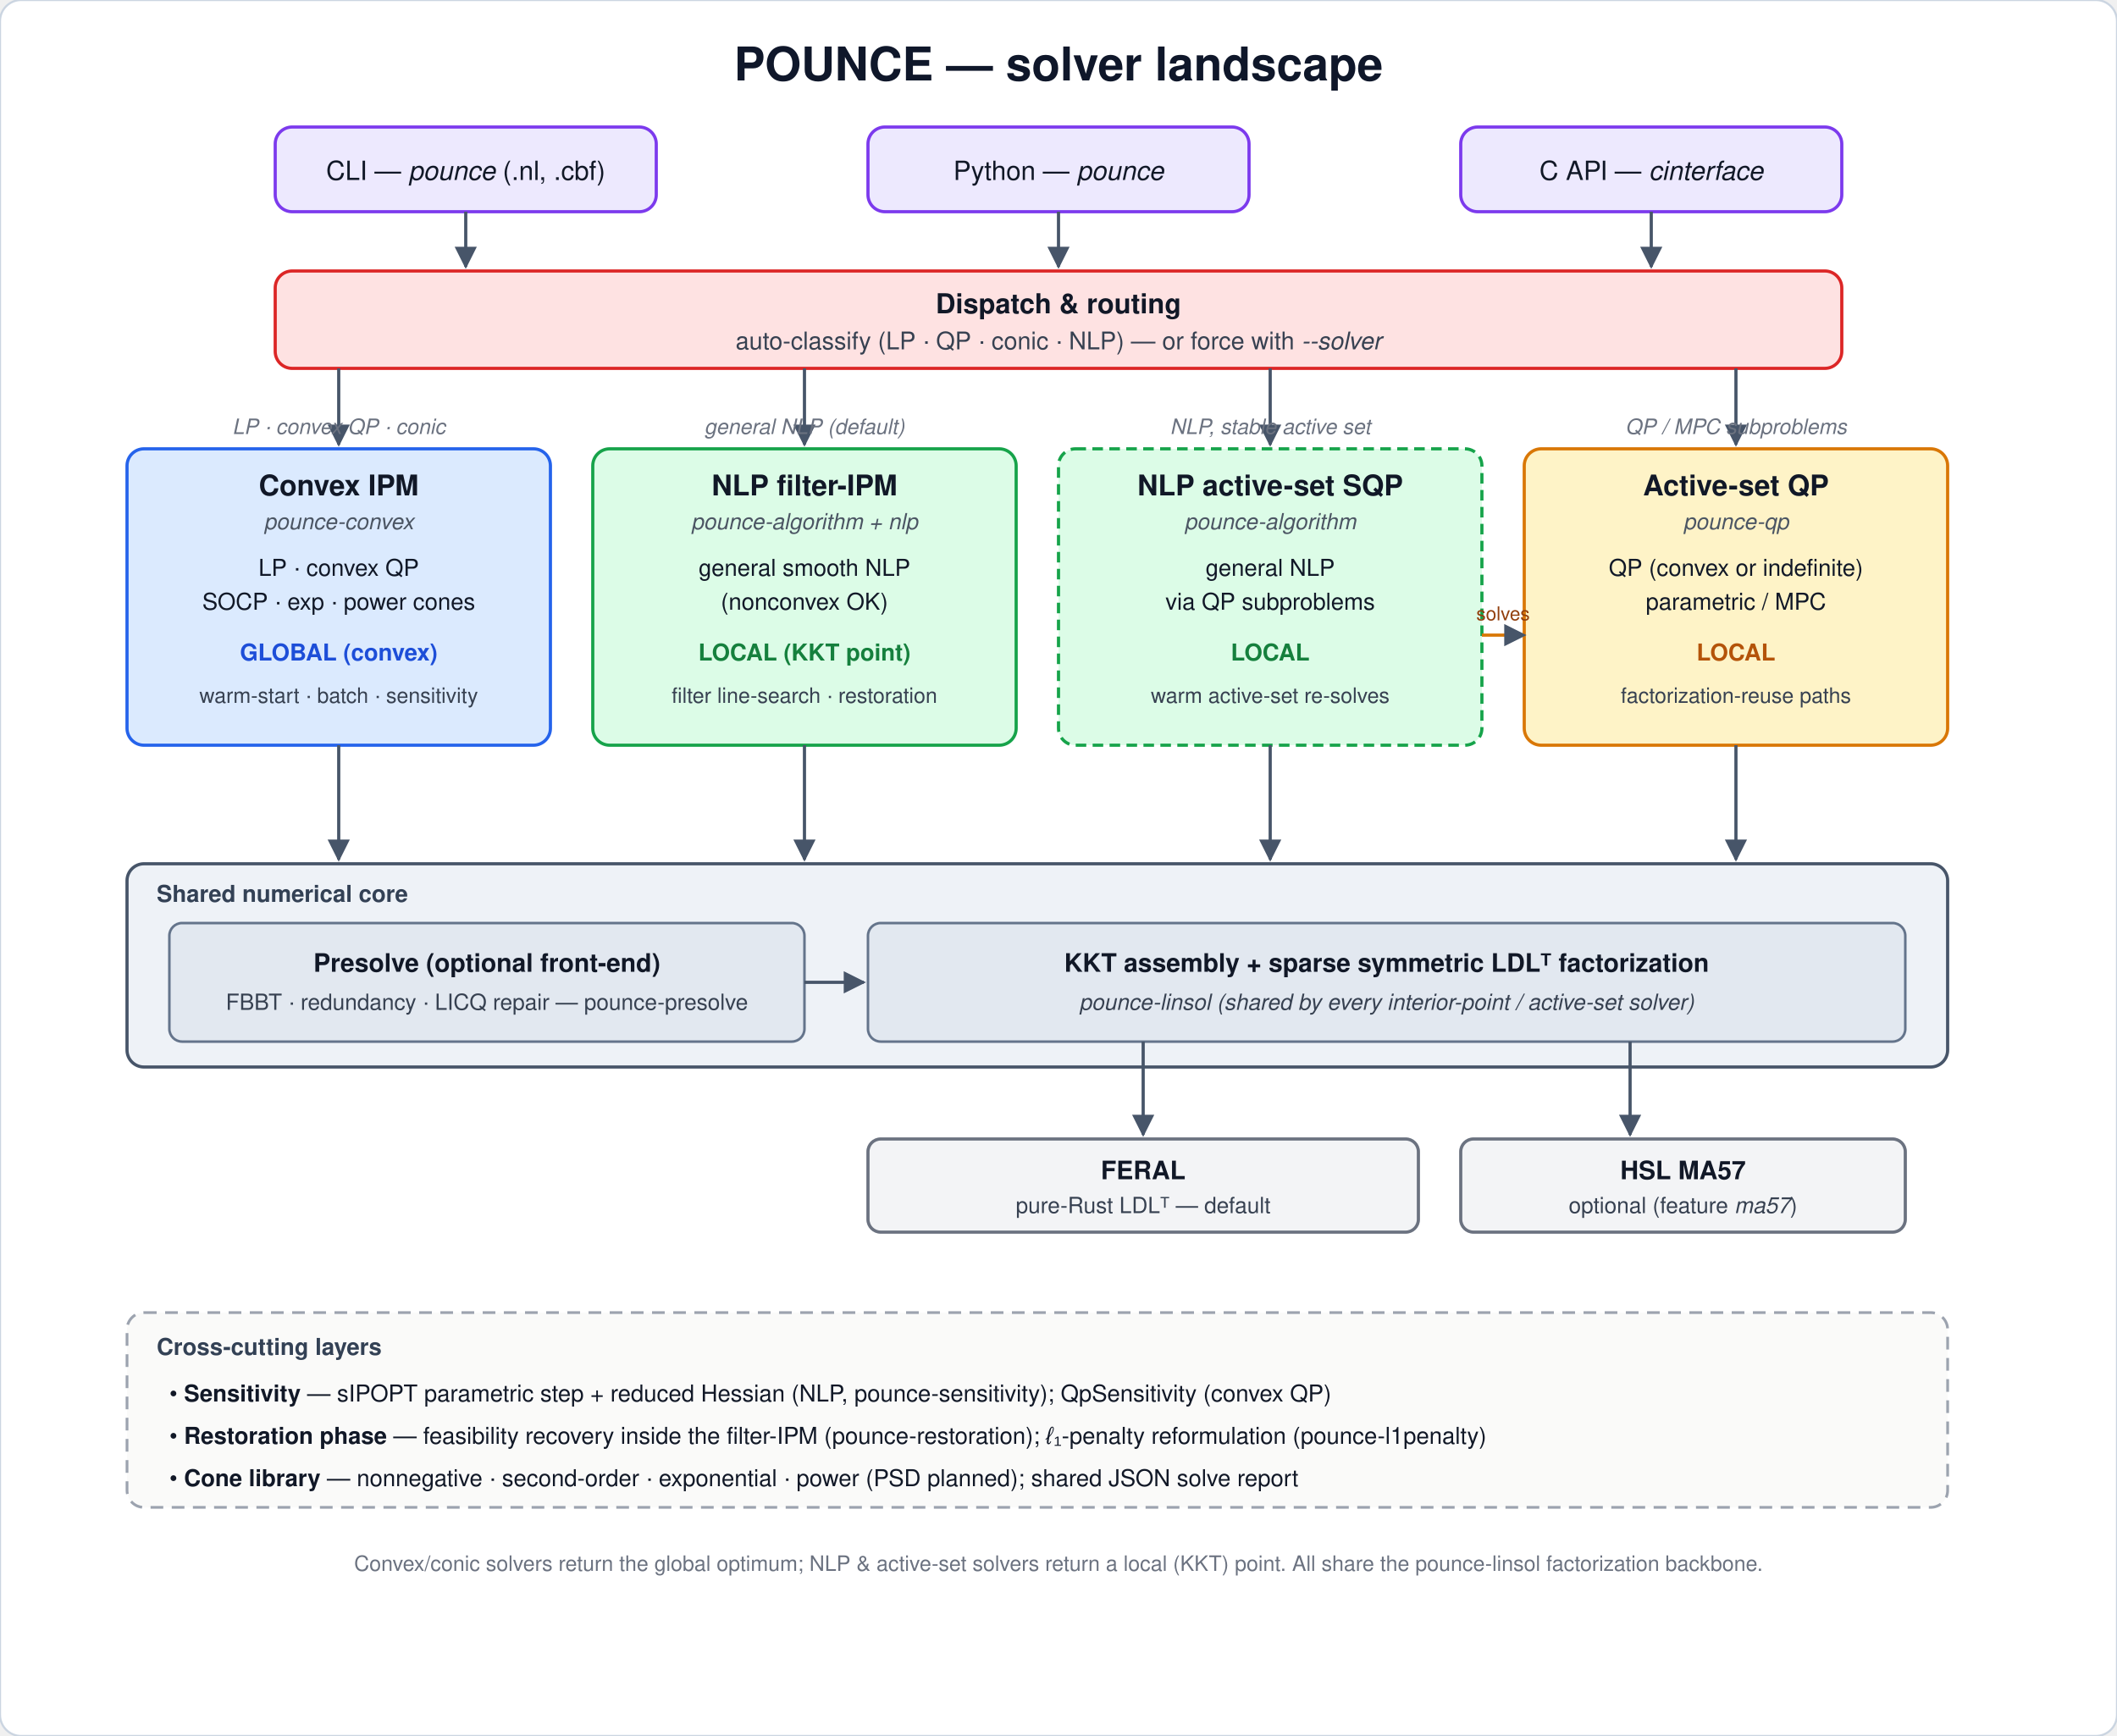
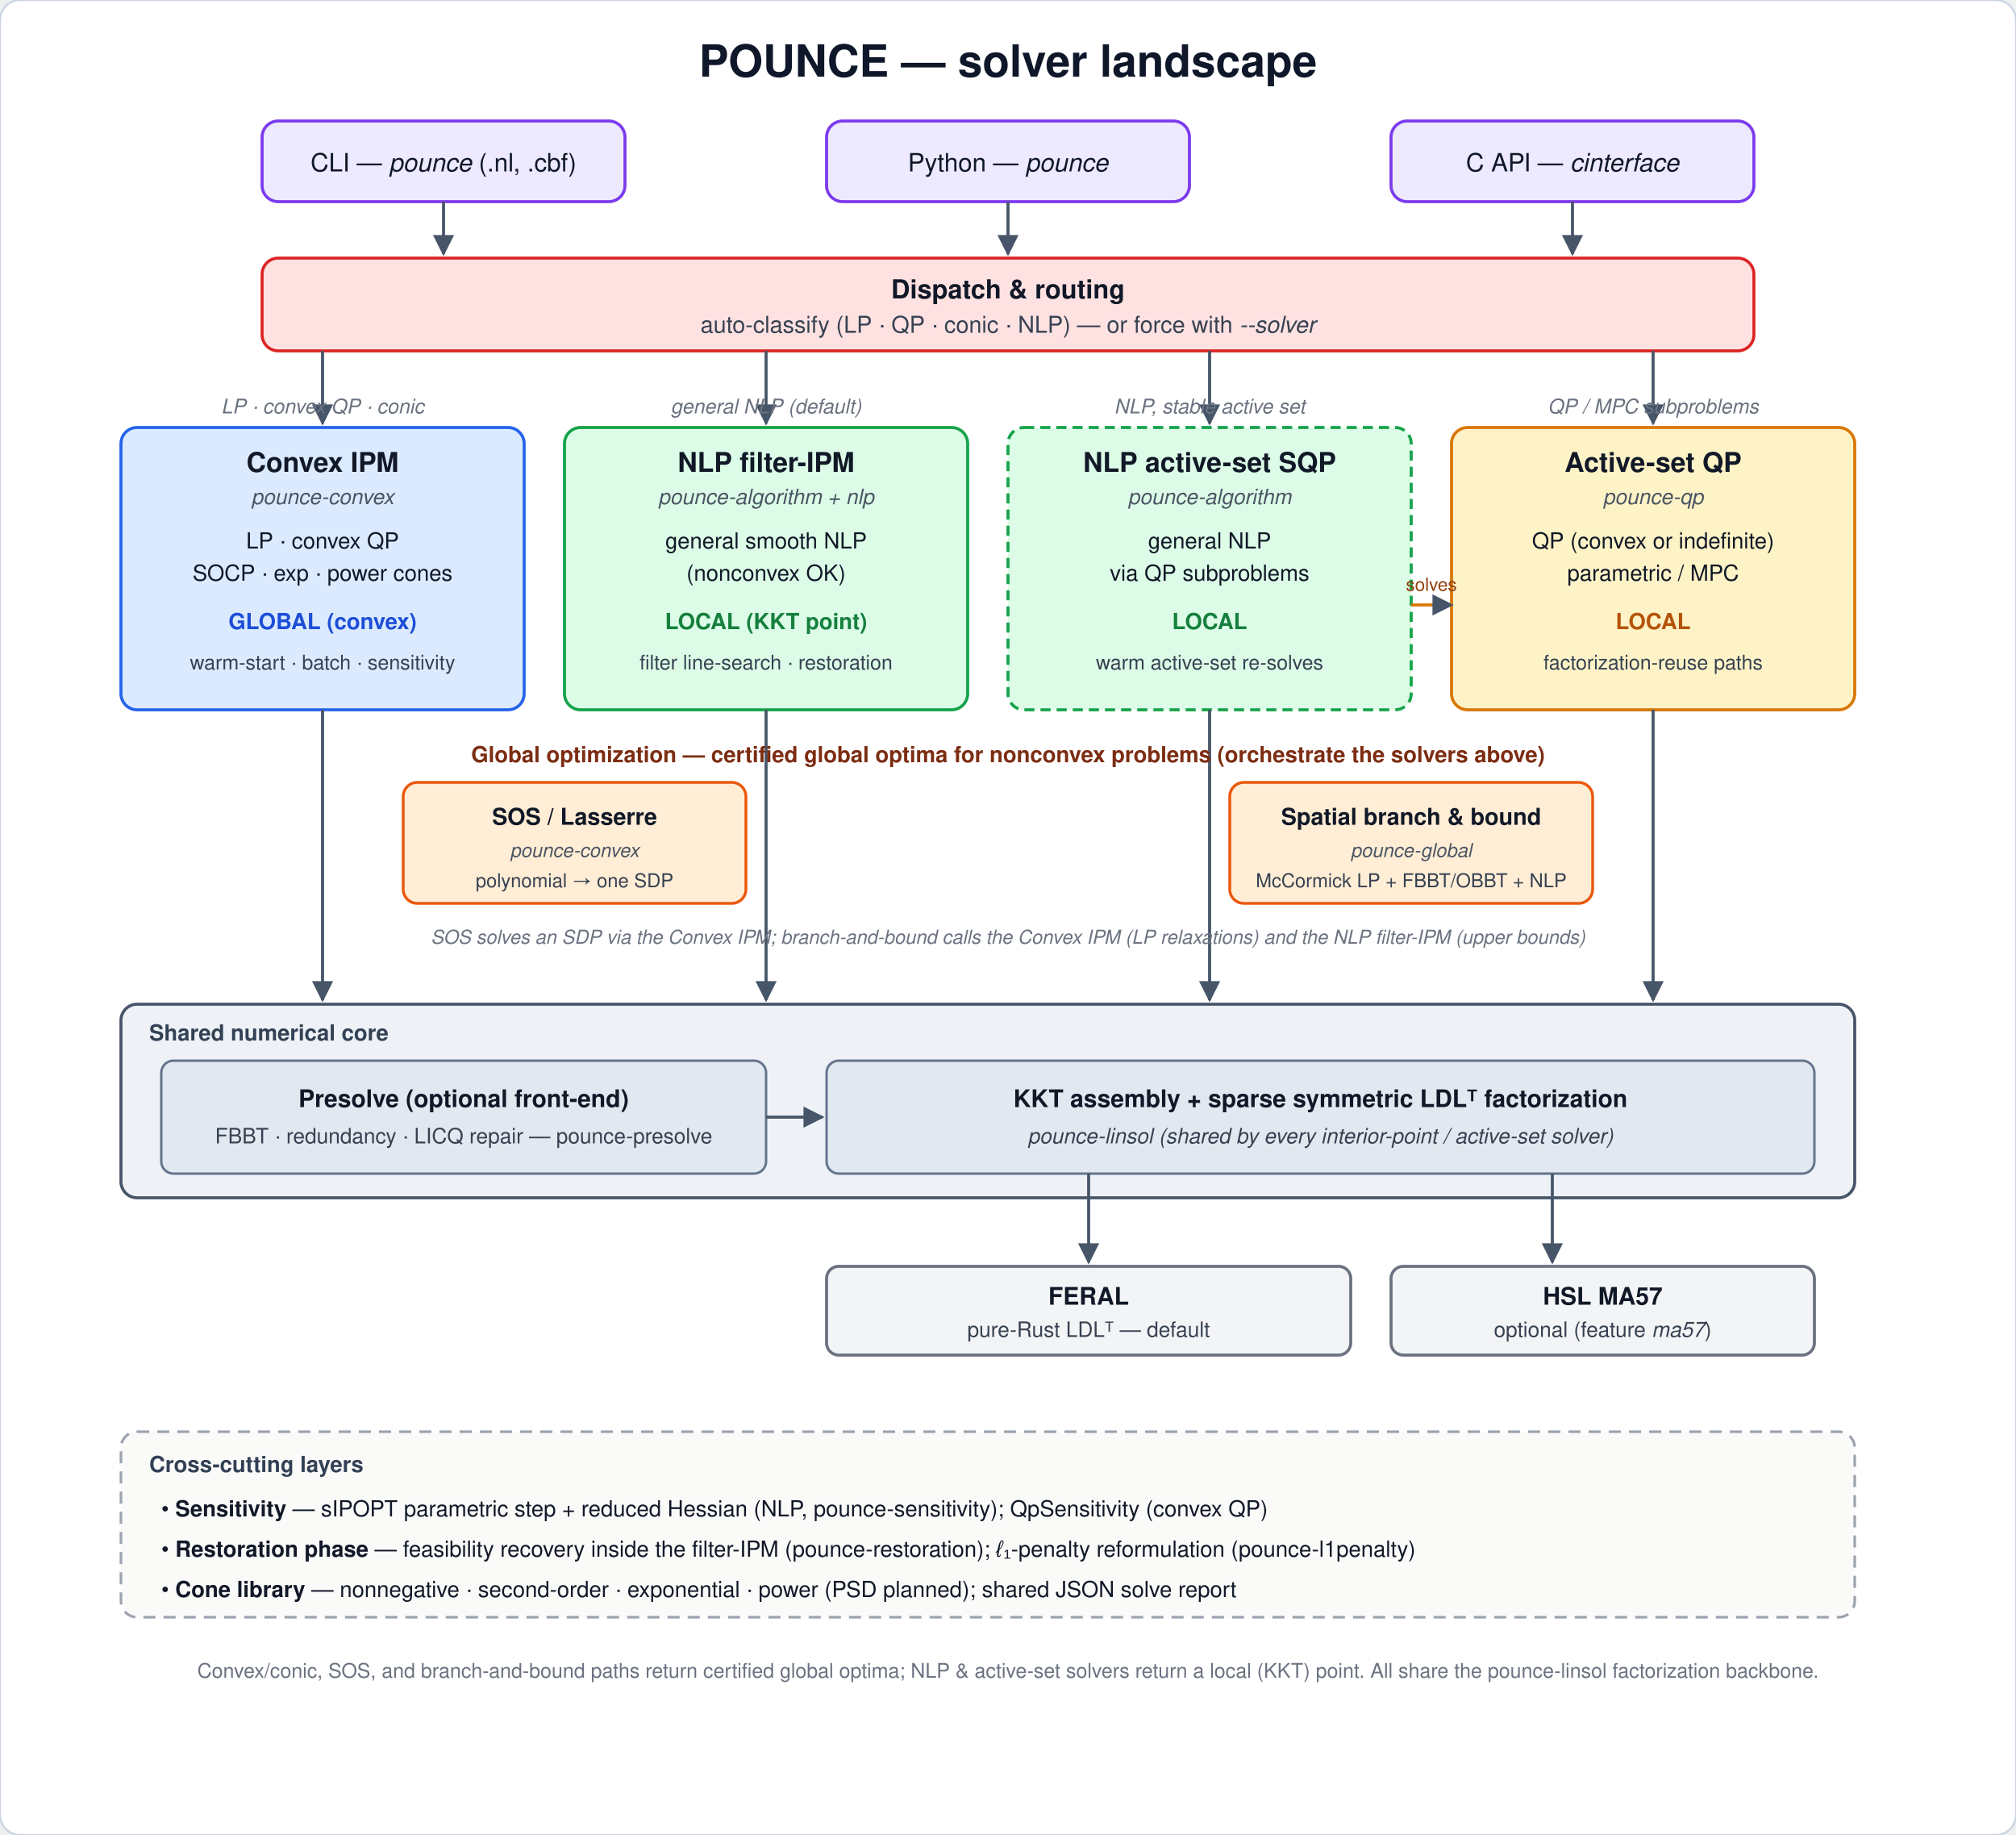
- <svg xmlns="http://www.w3.org/2000/svg" viewBox="0 0 1000 820" font-family="Helvetica, Arial, sans-serif">
+ <svg xmlns="http://www.w3.org/2000/svg" viewBox="0 0 1000 910" font-family="Helvetica, Arial, sans-serif">
  <defs>
    <marker id="arrow" viewBox="0 0 10 10" refX="9" refY="5" markerWidth="7" markerHeight="7" orient="auto-start-reverse">
      <path d="M0,0 L10,5 L0,10 z" fill="#475569" />
    </marker>
  </defs>
-   <rect x="0" y="0" width="1000" height="820" rx="10" fill="#ffffff" stroke="#cbd5e1" stroke-width="1" />
+   <rect x="0" y="0" width="1000" height="910" rx="10" fill="#ffffff" stroke="#cbd5e1" stroke-width="1" />
  <text x="500" y="38" text-anchor="middle" font-size="22" font-weight="bold" fill="#0f172a">POUNCE — solver landscape</text>
  <g>
    <rect x="130" y="60" width="180" height="40" rx="8" fill="#ede9fe" stroke="#7c3aed" stroke-width="1.5" />
    <text x="220" y="85" text-anchor="middle" font-size="12.5" fill="#111827">CLI — <tspan font-style="italic">pounce</tspan> (.nl, .cbf)</text>
    <rect x="410" y="60" width="180" height="40" rx="8" fill="#ede9fe" stroke="#7c3aed" stroke-width="1.5" />
    <text x="500" y="85" text-anchor="middle" font-size="12.5" fill="#111827">Python — <tspan font-style="italic">pounce</tspan>
    </text>
    <rect x="690" y="60" width="180" height="40" rx="8" fill="#ede9fe" stroke="#7c3aed" stroke-width="1.5" />
    <text x="780" y="85" text-anchor="middle" font-size="12.5" fill="#111827">C API — <tspan font-style="italic">cinterface</tspan>
    </text>
  </g>
  <line x1="220" y1="100" x2="220" y2="126" stroke="#475569" stroke-width="1.5" marker-end="url(#arrow)" />
  <line x1="500" y1="100" x2="500" y2="126" stroke="#475569" stroke-width="1.5" marker-end="url(#arrow)" />
  <line x1="780" y1="100" x2="780" y2="126" stroke="#475569" stroke-width="1.5" marker-end="url(#arrow)" />
  <rect x="130" y="128" width="740" height="46" rx="8" fill="#fee2e2" stroke="#dc2626" stroke-width="1.5" />
  <text x="500" y="148" text-anchor="middle" font-size="13" font-weight="bold" fill="#111827">Dispatch &amp; routing</text>
  <text x="500" y="165" text-anchor="middle" font-size="11.5" fill="#374151">auto-classify (LP · QP · conic · NLP) — or force with <tspan font-style="italic">--solver</tspan>
  </text>
  <line x1="160" y1="174" x2="160" y2="210" stroke="#475569" stroke-width="1.5" marker-end="url(#arrow)" />
  <line x1="380" y1="174" x2="380" y2="210" stroke="#475569" stroke-width="1.5" marker-end="url(#arrow)" />
  <line x1="600" y1="174" x2="600" y2="210" stroke="#475569" stroke-width="1.5" marker-end="url(#arrow)" />
  <line x1="820" y1="174" x2="820" y2="210" stroke="#475569" stroke-width="1.5" marker-end="url(#arrow)" />
  <text x="160" y="205" text-anchor="middle" font-size="10" font-style="italic" fill="#6b7280">LP · convex QP · conic</text>
  <text x="380" y="205" text-anchor="middle" font-size="10" font-style="italic" fill="#6b7280">general NLP (default)</text>
  <text x="600" y="205" text-anchor="middle" font-size="10" font-style="italic" fill="#6b7280">NLP, stable active set</text>
  <text x="820" y="205" text-anchor="middle" font-size="10" font-style="italic" fill="#6b7280">QP / MPC subproblems</text>
  <rect x="60" y="212" width="200" height="140" rx="8" fill="#dbeafe" stroke="#2563eb" stroke-width="1.5" />
  <text x="160" y="234" text-anchor="middle" font-size="13.5" font-weight="bold" fill="#111827">Convex IPM</text>
  <text x="160" y="250" text-anchor="middle" font-size="10.5" font-style="italic" fill="#4b5563">pounce-convex</text>
  <text x="160" y="272" text-anchor="middle" font-size="11" fill="#111827">LP · convex QP</text>
  <text x="160" y="288" text-anchor="middle" font-size="11" fill="#111827">SOCP · exp · power cones</text>
  <text x="160" y="312" text-anchor="middle" font-size="11" font-weight="bold" fill="#1d4ed8">GLOBAL (convex)</text>
  <text x="160" y="332" text-anchor="middle" font-size="10" fill="#374151">warm-start · batch · sensitivity</text>
  <rect x="280" y="212" width="200" height="140" rx="8" fill="#dcfce7" stroke="#16a34a" stroke-width="1.5" />
  <text x="380" y="234" text-anchor="middle" font-size="13.5" font-weight="bold" fill="#111827">NLP filter-IPM</text>
  <text x="380" y="250" text-anchor="middle" font-size="10.5" font-style="italic" fill="#4b5563">pounce-algorithm + nlp</text>
  <text x="380" y="272" text-anchor="middle" font-size="11" fill="#111827">general smooth NLP</text>
  <text x="380" y="288" text-anchor="middle" font-size="11" fill="#111827">(nonconvex OK)</text>
  <text x="380" y="312" text-anchor="middle" font-size="11" font-weight="bold" fill="#15803d">LOCAL (KKT point)</text>
  <text x="380" y="332" text-anchor="middle" font-size="10" fill="#374151">filter line-search · restoration</text>
  <rect x="500" y="212" width="200" height="140" rx="8" fill="#dcfce7" stroke="#16a34a" stroke-width="1.5" stroke-dasharray="5 3" />
  <text x="600" y="234" text-anchor="middle" font-size="13.5" font-weight="bold" fill="#111827">NLP active-set SQP</text>
  <text x="600" y="250" text-anchor="middle" font-size="10.5" font-style="italic" fill="#4b5563">pounce-algorithm</text>
  <text x="600" y="272" text-anchor="middle" font-size="11" fill="#111827">general NLP</text>
  <text x="600" y="288" text-anchor="middle" font-size="11" fill="#111827">via QP subproblems</text>
  <text x="600" y="312" text-anchor="middle" font-size="11" font-weight="bold" fill="#15803d">LOCAL</text>
  <text x="600" y="332" text-anchor="middle" font-size="10" fill="#374151">warm active-set re-solves</text>
  <rect x="720" y="212" width="200" height="140" rx="8" fill="#fef3c7" stroke="#d97706" stroke-width="1.5" />
  <text x="820" y="234" text-anchor="middle" font-size="13.5" font-weight="bold" fill="#111827">Active-set QP</text>
  <text x="820" y="250" text-anchor="middle" font-size="10.5" font-style="italic" fill="#4b5563">pounce-qp</text>
  <text x="820" y="272" text-anchor="middle" font-size="11" fill="#111827">QP (convex or indefinite)</text>
  <text x="820" y="288" text-anchor="middle" font-size="11" fill="#111827">parametric / MPC</text>
  <text x="820" y="312" text-anchor="middle" font-size="11" font-weight="bold" fill="#b45309">LOCAL</text>
  <text x="820" y="332" text-anchor="middle" font-size="10" fill="#374151">factorization-reuse paths</text>
  <line x1="700" y1="300" x2="720" y2="300" stroke="#d97706" stroke-width="1.5" marker-end="url(#arrow)" />
  <text x="710" y="293" text-anchor="middle" font-size="9" fill="#92400e">solves</text>
-   <line x1="160" y1="352" x2="160" y2="406" stroke="#475569" stroke-width="1.5" marker-end="url(#arrow)" />
-   <line x1="380" y1="352" x2="380" y2="406" stroke="#475569" stroke-width="1.5" marker-end="url(#arrow)" />
-   <line x1="600" y1="352" x2="600" y2="406" stroke="#475569" stroke-width="1.5" marker-end="url(#arrow)" />
-   <line x1="820" y1="352" x2="820" y2="406" stroke="#475569" stroke-width="1.5" marker-end="url(#arrow)" />
-   <rect x="60" y="408" width="860" height="96" rx="8" fill="#eef2f7" stroke="#475569" stroke-width="1.5" />
-   <text x="74" y="426" font-size="11" font-weight="bold" fill="#334155">Shared numerical core</text>
-   <rect x="80" y="436" width="300" height="56" rx="6" fill="#e2e8f0" stroke="#64748b" stroke-width="1.2" />
-   <text x="230" y="459" text-anchor="middle" font-size="12" font-weight="bold" fill="#111827">Presolve (optional front-end)</text>
-   <text x="230" y="477" text-anchor="middle" font-size="10.5" fill="#374151">FBBT · redundancy · LICQ repair — pounce-presolve</text>
-   <rect x="410" y="436" width="490" height="56" rx="6" fill="#e2e8f0" stroke="#64748b" stroke-width="1.2" />
-   <text x="655" y="459" text-anchor="middle" font-size="12" font-weight="bold" fill="#111827">KKT assembly + sparse symmetric LDLᵀ factorization</text>
-   <text x="655" y="477" text-anchor="middle" font-size="10.5" font-style="italic" fill="#374151">pounce-linsol (shared by every interior-point / active-set solver)</text>
-   <line x1="380" y1="464" x2="408" y2="464" stroke="#475569" stroke-width="1.5" marker-end="url(#arrow)" />
-   <line x1="540" y1="492" x2="540" y2="536" stroke="#475569" stroke-width="1.5" marker-end="url(#arrow)" />
-   <line x1="770" y1="492" x2="770" y2="536" stroke="#475569" stroke-width="1.5" marker-end="url(#arrow)" />
-   <rect x="410" y="538" width="260" height="44" rx="6" fill="#f3f4f6" stroke="#6b7280" stroke-width="1.5" />
-   <text x="540" y="557" text-anchor="middle" font-size="12" font-weight="bold" fill="#111827">FERAL</text>
-   <text x="540" y="573" text-anchor="middle" font-size="10.5" fill="#374151">pure-Rust LDLᵀ — default</text>
-   <rect x="690" y="538" width="210" height="44" rx="6" fill="#f3f4f6" stroke="#6b7280" stroke-width="1.5" />
-   <text x="795" y="557" text-anchor="middle" font-size="12" font-weight="bold" fill="#111827">HSL MA57</text>
-   <text x="795" y="573" text-anchor="middle" font-size="10.5" fill="#374151">optional (feature <tspan font-style="italic">ma57</tspan>)</text>
-   <rect x="60" y="620" width="860" height="92" rx="8" fill="#fafaf9" stroke="#9ca3af" stroke-width="1.3" stroke-dasharray="6 4" />
-   <text x="74" y="640" font-size="11" font-weight="bold" fill="#334155">Cross-cutting layers</text>
-   <text x="80" y="662" font-size="11" fill="#111827">• <tspan font-weight="bold">Sensitivity</tspan> — sIPOPT parametric step + reduced Hessian (NLP, pounce-sensitivity); QpSensitivity (convex QP)</text>
-   <text x="80" y="682" font-size="11" fill="#111827">• <tspan font-weight="bold">Restoration phase</tspan> — feasibility recovery inside the filter-IPM (pounce-restoration); ℓ₁-penalty reformulation (pounce-l1penalty)</text>
-   <text x="80" y="702" font-size="11" fill="#111827">• <tspan font-weight="bold">Cone library</tspan> — nonnegative · second-order · exponential · power (PSD planned); shared JSON solve report</text>
-   <text x="500" y="742" text-anchor="middle" font-size="10" fill="#6b7280">Convex/conic solvers return the global optimum; NLP &amp; active-set solvers return a local (KKT) point. All share the pounce-linsol factorization backbone.</text>
+   <line x1="160" y1="352" x2="160" y2="496" stroke="#475569" stroke-width="1.5" marker-end="url(#arrow)" />
+   <line x1="380" y1="352" x2="380" y2="496" stroke="#475569" stroke-width="1.5" marker-end="url(#arrow)" />
+   <line x1="600" y1="352" x2="600" y2="496" stroke="#475569" stroke-width="1.5" marker-end="url(#arrow)" />
+   <line x1="820" y1="352" x2="820" y2="496" stroke="#475569" stroke-width="1.5" marker-end="url(#arrow)" />
+   <text x="500" y="378" text-anchor="middle" font-size="11" font-weight="bold" fill="#7c2d12">Global optimization — certified global optima for nonconvex problems (orchestrate the solvers above)</text>
+   <rect x="200" y="388" width="170" height="60" rx="7" fill="#ffedd5" stroke="#ea580c" stroke-width="1.4" />
+   <text x="285" y="409" text-anchor="middle" font-size="11.5" font-weight="bold" fill="#111827">SOS / Lasserre</text>
+   <text x="285" y="425" text-anchor="middle" font-size="9.5" font-style="italic" fill="#4b5563">pounce-convex</text>
+   <text x="285" y="440" text-anchor="middle" font-size="9.5" fill="#374151">polynomial → one SDP</text>
+   <rect x="610" y="388" width="180" height="60" rx="7" fill="#ffedd5" stroke="#ea580c" stroke-width="1.4" />
+   <text x="700" y="409" text-anchor="middle" font-size="11.5" font-weight="bold" fill="#111827">Spatial branch &amp; bound</text>
+   <text x="700" y="425" text-anchor="middle" font-size="9.5" font-style="italic" fill="#4b5563">pounce-global</text>
+   <text x="700" y="440" text-anchor="middle" font-size="9.5" fill="#374151">McCormick LP + FBBT/OBBT + NLP</text>
+   <text x="500" y="468" text-anchor="middle" font-size="9.5" font-style="italic" fill="#6b7280">SOS solves an SDP via the Convex IPM; branch-and-bound calls the Convex IPM (LP relaxations) and the NLP filter-IPM (upper bounds)</text>
+   <g transform="translate(0,90)">
+     <rect x="60" y="408" width="860" height="96" rx="8" fill="#eef2f7" stroke="#475569" stroke-width="1.5" />
+     <text x="74" y="426" font-size="11" font-weight="bold" fill="#334155">Shared numerical core</text>
+     <rect x="80" y="436" width="300" height="56" rx="6" fill="#e2e8f0" stroke="#64748b" stroke-width="1.2" />
+     <text x="230" y="459" text-anchor="middle" font-size="12" font-weight="bold" fill="#111827">Presolve (optional front-end)</text>
+     <text x="230" y="477" text-anchor="middle" font-size="10.5" fill="#374151">FBBT · redundancy · LICQ repair — pounce-presolve</text>
+     <rect x="410" y="436" width="490" height="56" rx="6" fill="#e2e8f0" stroke="#64748b" stroke-width="1.2" />
+     <text x="655" y="459" text-anchor="middle" font-size="12" font-weight="bold" fill="#111827">KKT assembly + sparse symmetric LDLᵀ factorization</text>
+     <text x="655" y="477" text-anchor="middle" font-size="10.5" font-style="italic" fill="#374151">pounce-linsol (shared by every interior-point / active-set solver)</text>
+     <line x1="380" y1="464" x2="408" y2="464" stroke="#475569" stroke-width="1.5" marker-end="url(#arrow)" />
+     <line x1="540" y1="492" x2="540" y2="536" stroke="#475569" stroke-width="1.5" marker-end="url(#arrow)" />
+     <line x1="770" y1="492" x2="770" y2="536" stroke="#475569" stroke-width="1.5" marker-end="url(#arrow)" />
+     <rect x="410" y="538" width="260" height="44" rx="6" fill="#f3f4f6" stroke="#6b7280" stroke-width="1.5" />
+     <text x="540" y="557" text-anchor="middle" font-size="12" font-weight="bold" fill="#111827">FERAL</text>
+     <text x="540" y="573" text-anchor="middle" font-size="10.5" fill="#374151">pure-Rust LDLᵀ — default</text>
+     <rect x="690" y="538" width="210" height="44" rx="6" fill="#f3f4f6" stroke="#6b7280" stroke-width="1.5" />
+     <text x="795" y="557" text-anchor="middle" font-size="12" font-weight="bold" fill="#111827">HSL MA57</text>
+     <text x="795" y="573" text-anchor="middle" font-size="10.5" fill="#374151">optional (feature <tspan font-style="italic">ma57</tspan>)</text>
+     <rect x="60" y="620" width="860" height="92" rx="8" fill="#fafaf9" stroke="#9ca3af" stroke-width="1.3" stroke-dasharray="6 4" />
+     <text x="74" y="640" font-size="11" font-weight="bold" fill="#334155">Cross-cutting layers</text>
+     <text x="80" y="662" font-size="11" fill="#111827">• <tspan font-weight="bold">Sensitivity</tspan> — sIPOPT parametric step + reduced Hessian (NLP, pounce-sensitivity); QpSensitivity (convex QP)</text>
+     <text x="80" y="682" font-size="11" fill="#111827">• <tspan font-weight="bold">Restoration phase</tspan> — feasibility recovery inside the filter-IPM (pounce-restoration); ℓ₁-penalty reformulation (pounce-l1penalty)</text>
+     <text x="80" y="702" font-size="11" fill="#111827">• <tspan font-weight="bold">Cone library</tspan> — nonnegative · second-order · exponential · power (PSD planned); shared JSON solve report</text>
+     <text x="500" y="742" text-anchor="middle" font-size="10" fill="#6b7280">Convex/conic, SOS, and branch-and-bound paths return certified global optima; NLP &amp; active-set solvers return a local (KKT) point. All share the pounce-linsol factorization backbone.</text>
+   </g>
</svg>
